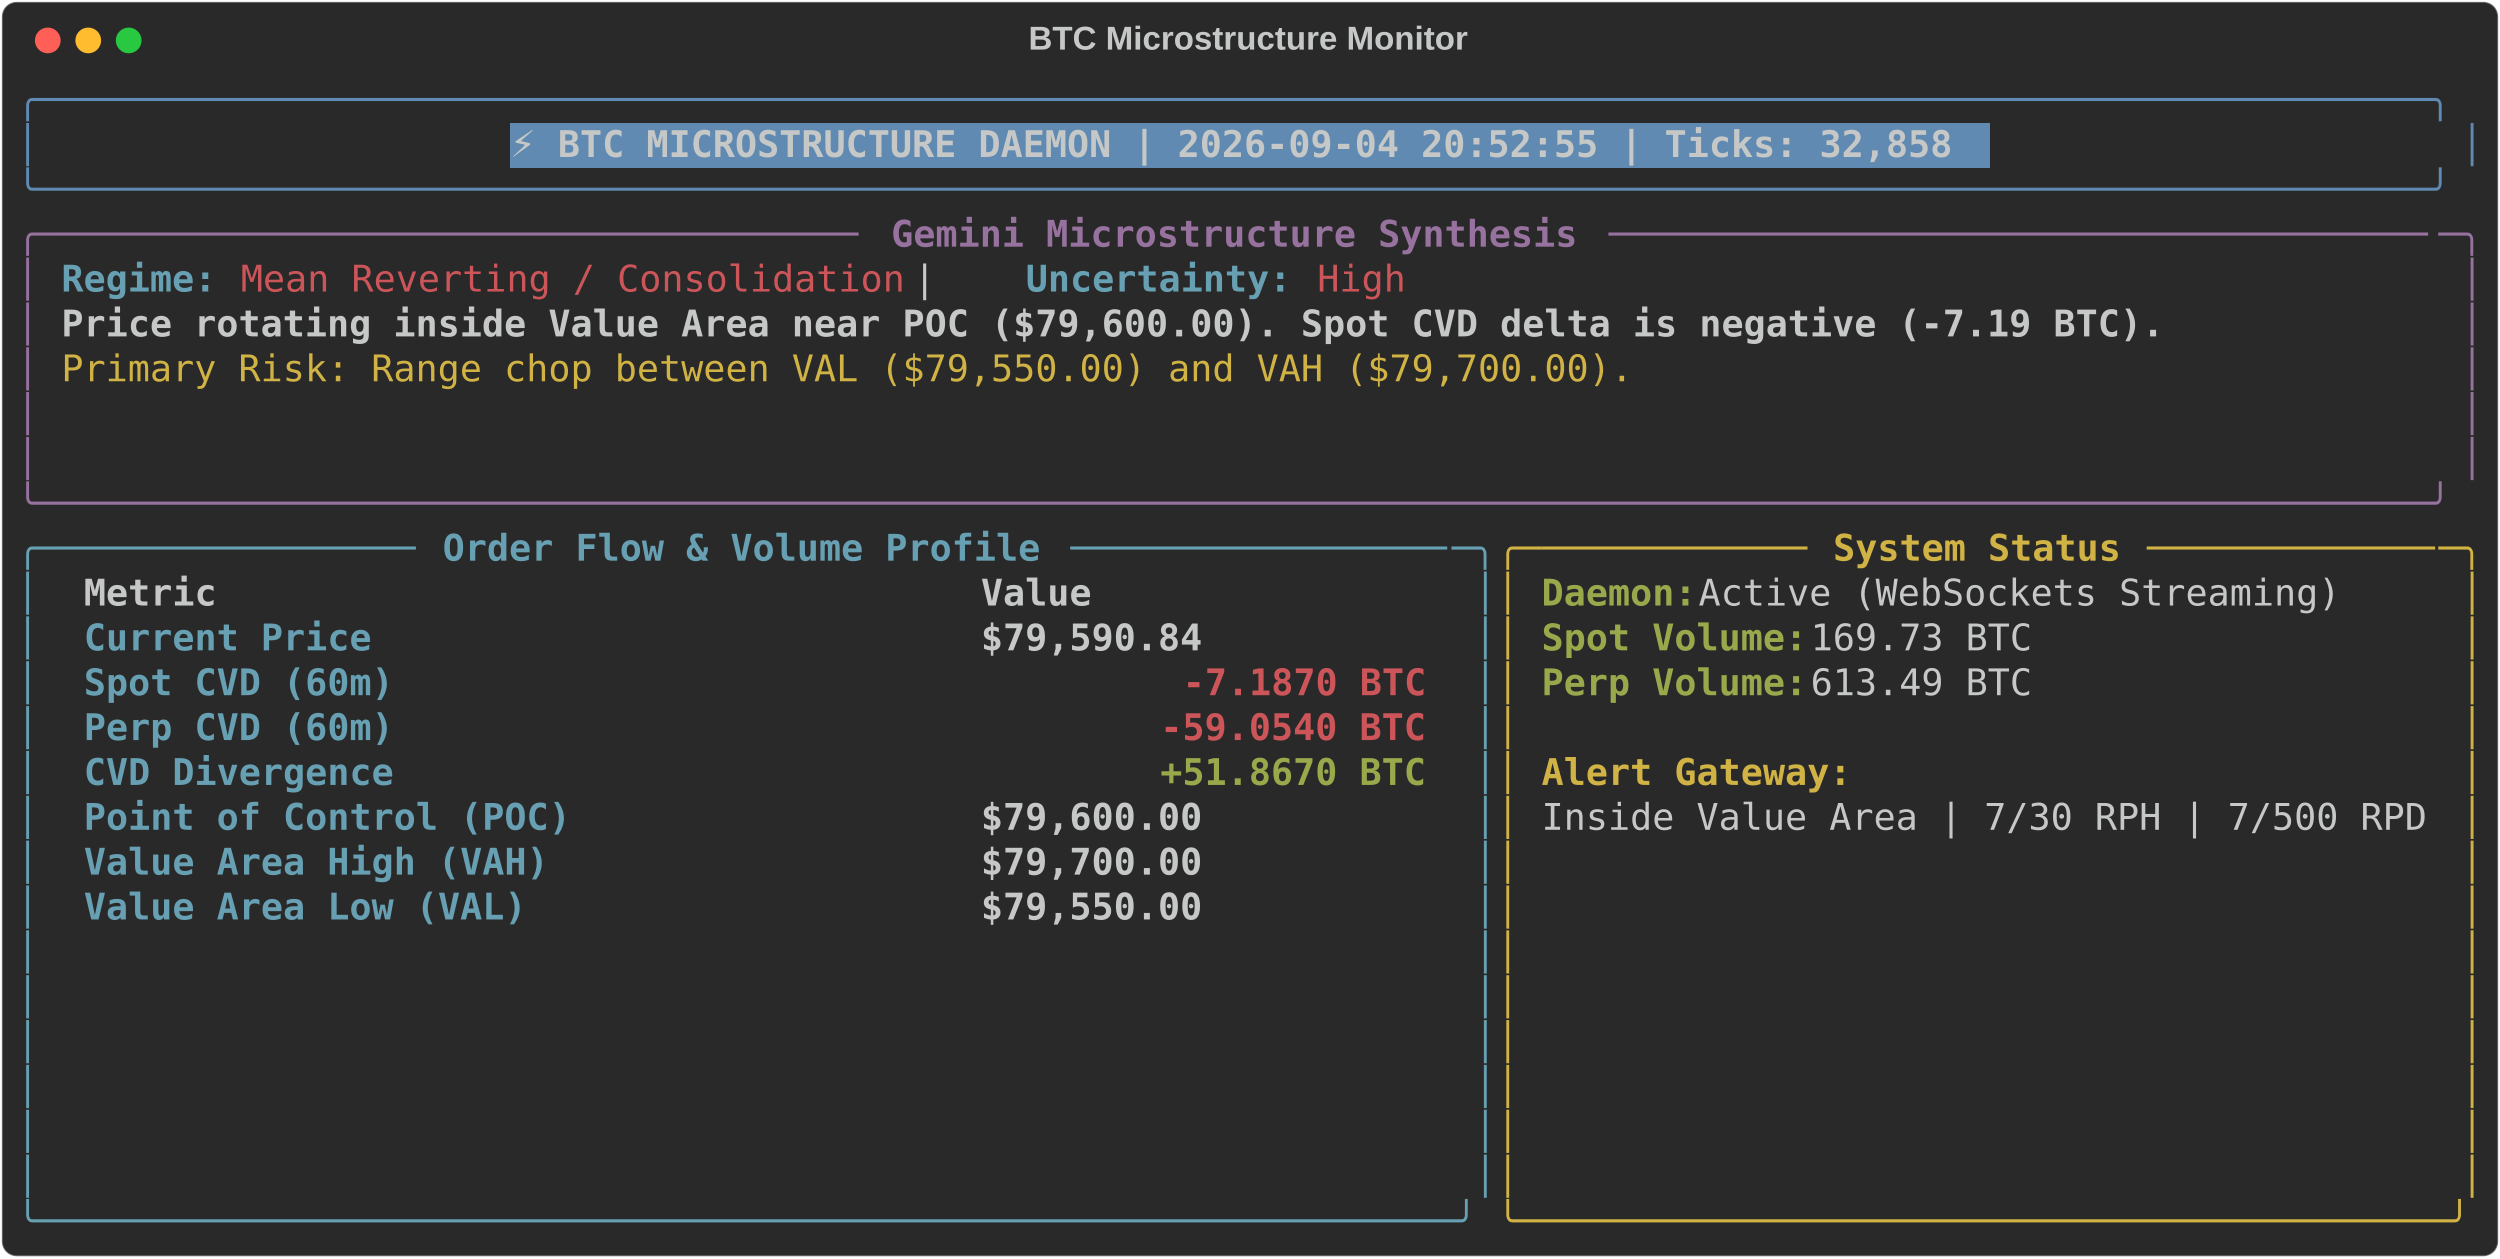
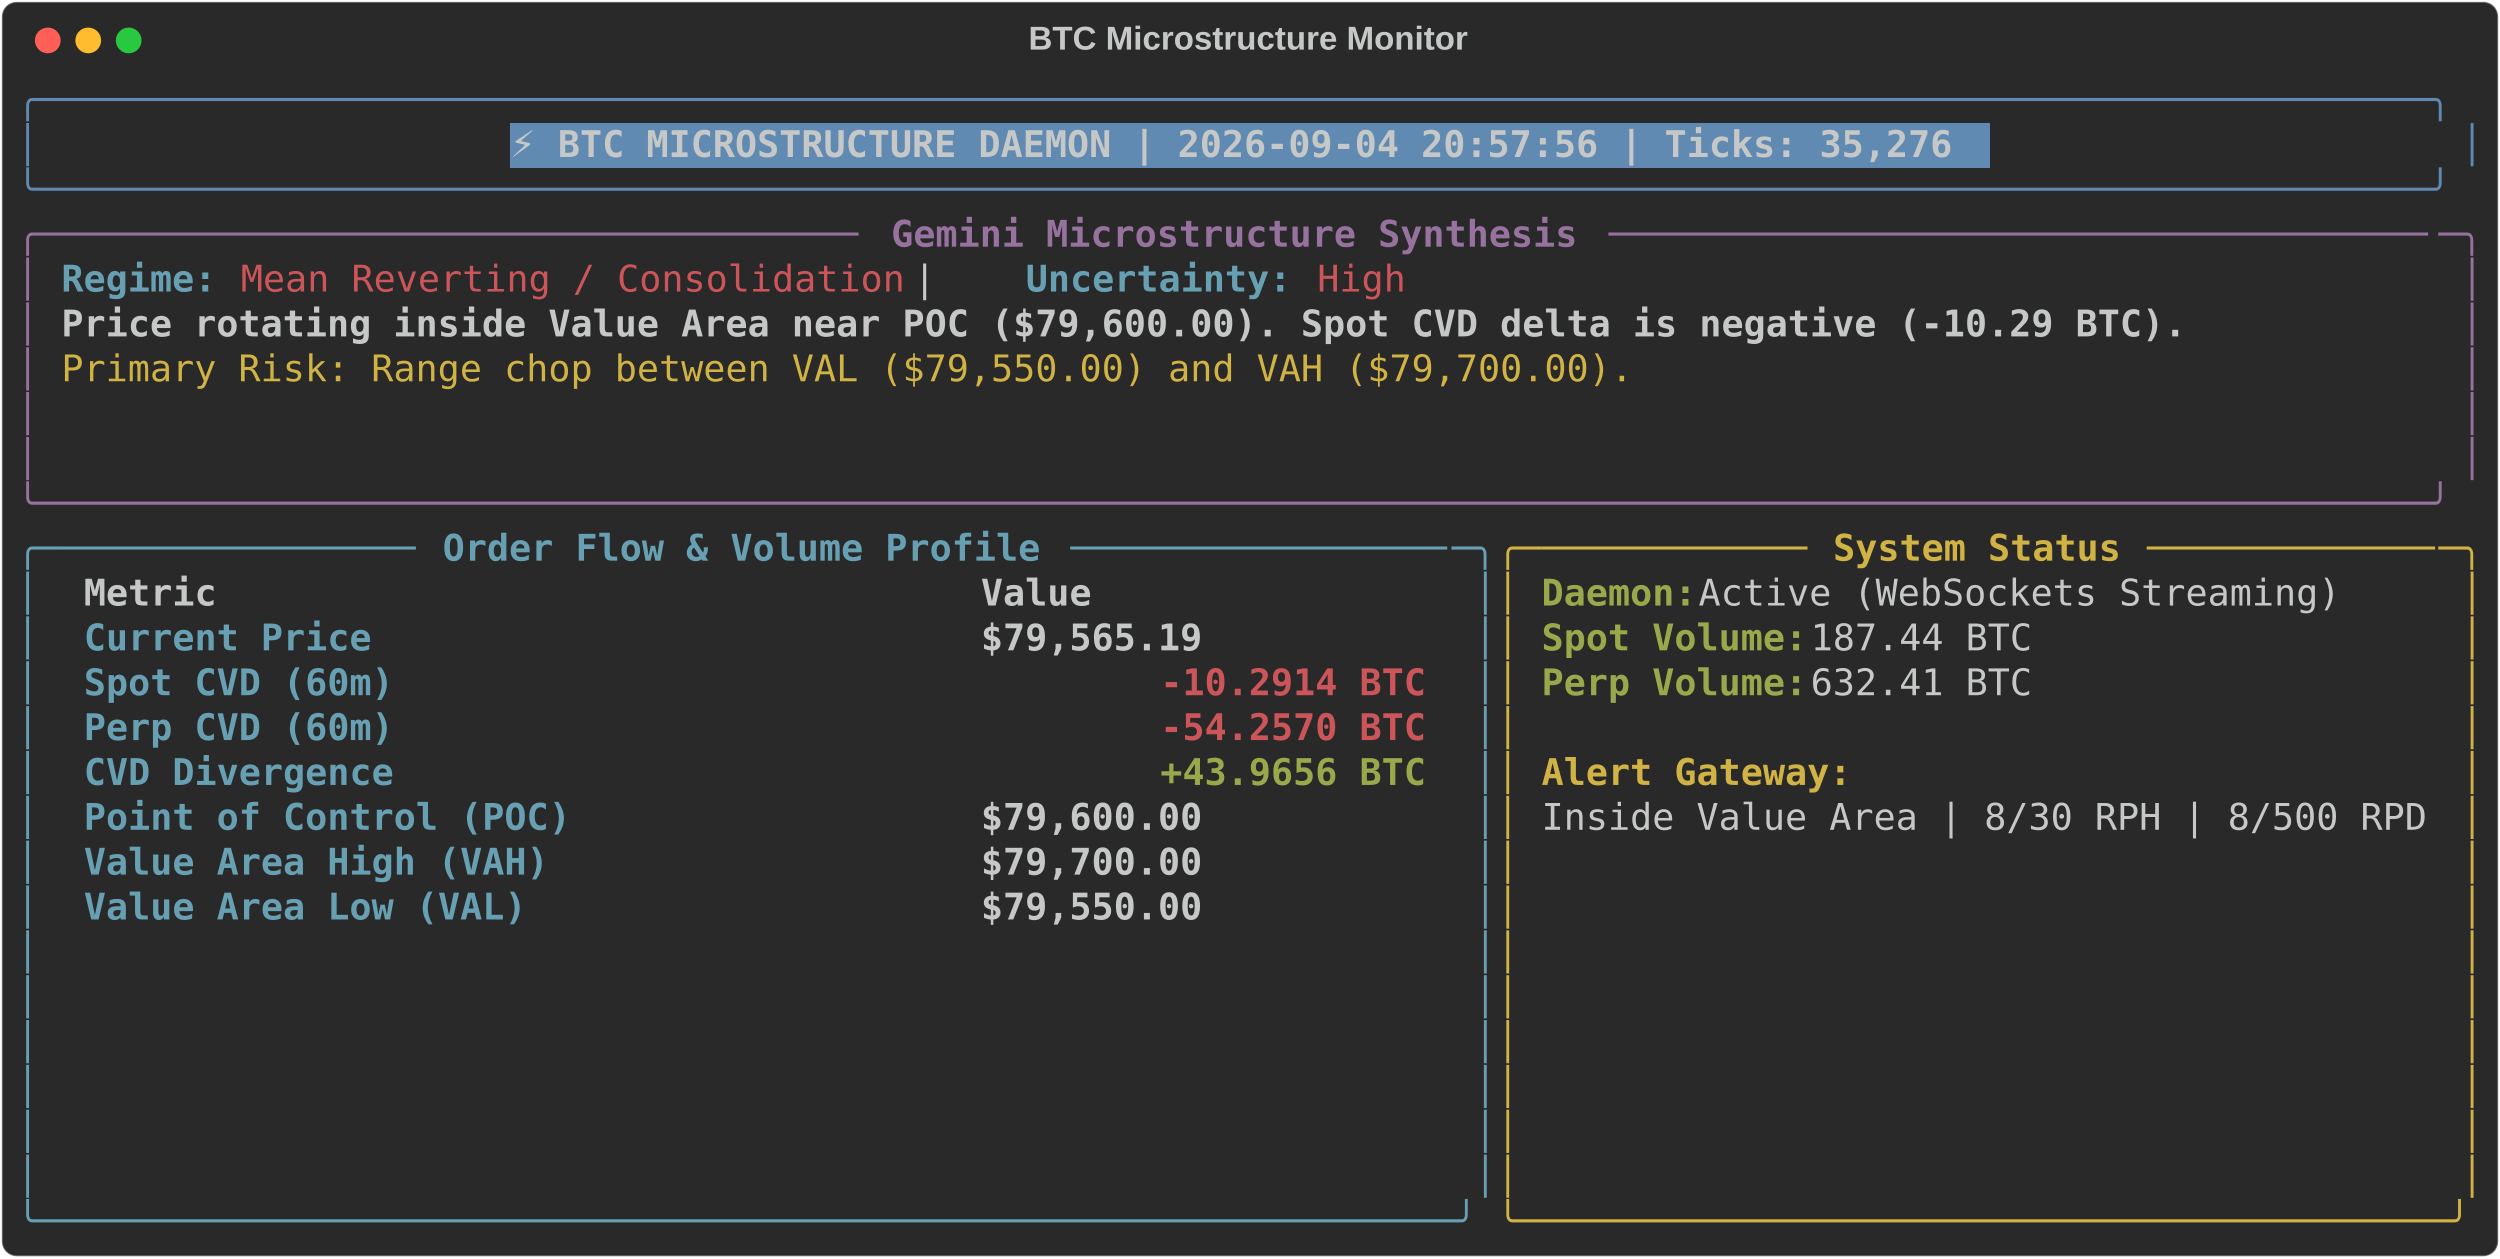
<svg xmlns="http://www.w3.org/2000/svg" class="rich-terminal" viewBox="0 0 1360 684.4">
  <style>

    @font-face {
        font-family: "Fira Code";
        src: local("FiraCode-Regular"),
                url("https://cdnjs.cloudflare.com/ajax/libs/firacode/6.2.0/woff2/FiraCode-Regular.woff2") format("woff2"),
                url("https://cdnjs.cloudflare.com/ajax/libs/firacode/6.2.0/woff/FiraCode-Regular.woff") format("woff");
        font-style: normal;
        font-weight: 400;
    }
    @font-face {
        font-family: "Fira Code";
        src: local("FiraCode-Bold"),
                url("https://cdnjs.cloudflare.com/ajax/libs/firacode/6.2.0/woff2/FiraCode-Bold.woff2") format("woff2"),
                url("https://cdnjs.cloudflare.com/ajax/libs/firacode/6.2.0/woff/FiraCode-Bold.woff") format("woff");
        font-style: bold;
        font-weight: 700;
    }

-     .terminal-4198581908-matrix {
+     .terminal-1257129643-matrix {
        font-family: Fira Code, monospace;
        font-size: 20px;
        line-height: 24.4px;
        font-variant-east-asian: full-width;
    }

-     .terminal-4198581908-title {
+     .terminal-1257129643-title {
        font-size: 18px;
        font-weight: bold;
        font-family: arial;
    }

-     .terminal-4198581908-r1 { fill: #608ab1 }
- .terminal-4198581908-r2 { fill: #c5c8c6 }
- .terminal-4198581908-r3 { fill: #c5c8c6;font-weight: bold }
- .terminal-4198581908-r4 { fill: #98729f }
- .terminal-4198581908-r5 { fill: #98729f;font-weight: bold }
- .terminal-4198581908-r6 { fill: #68a0b3;font-weight: bold }
- .terminal-4198581908-r7 { fill: #cc555a }
- .terminal-4198581908-r8 { fill: #d0b344 }
- .terminal-4198581908-r9 { fill: #68a0b3 }
- .terminal-4198581908-r10 { fill: #d0b344;font-weight: bold }
- .terminal-4198581908-r11 { fill: #98a84b;font-weight: bold }
- .terminal-4198581908-r12 { fill: #cc555a;font-weight: bold }
+     .terminal-1257129643-r1 { fill: #608ab1 }
+ .terminal-1257129643-r2 { fill: #c5c8c6 }
+ .terminal-1257129643-r3 { fill: #c5c8c6;font-weight: bold }
+ .terminal-1257129643-r4 { fill: #98729f }
+ .terminal-1257129643-r5 { fill: #98729f;font-weight: bold }
+ .terminal-1257129643-r6 { fill: #68a0b3;font-weight: bold }
+ .terminal-1257129643-r7 { fill: #cc555a }
+ .terminal-1257129643-r8 { fill: #d0b344 }
+ .terminal-1257129643-r9 { fill: #68a0b3 }
+ .terminal-1257129643-r10 { fill: #d0b344;font-weight: bold }
+ .terminal-1257129643-r11 { fill: #98a84b;font-weight: bold }
+ .terminal-1257129643-r12 { fill: #cc555a;font-weight: bold }
    </style>
  <defs>
-     <clipPath id="terminal-4198581908-clip-terminal">
+     <clipPath id="terminal-1257129643-clip-terminal">
      <rect x="0" y="0" width="1341.0" height="633.4" />
    </clipPath>
-     <clipPath id="terminal-4198581908-line-0">
+     <clipPath id="terminal-1257129643-line-0">
      <rect x="0" y="1.5" width="1342" height="24.65" />
    </clipPath>
-     <clipPath id="terminal-4198581908-line-1">
+     <clipPath id="terminal-1257129643-line-1">
      <rect x="0" y="25.9" width="1342" height="24.65" />
    </clipPath>
-     <clipPath id="terminal-4198581908-line-2">
+     <clipPath id="terminal-1257129643-line-2">
      <rect x="0" y="50.3" width="1342" height="24.65" />
    </clipPath>
-     <clipPath id="terminal-4198581908-line-3">
+     <clipPath id="terminal-1257129643-line-3">
      <rect x="0" y="74.7" width="1342" height="24.65" />
    </clipPath>
-     <clipPath id="terminal-4198581908-line-4">
+     <clipPath id="terminal-1257129643-line-4">
      <rect x="0" y="99.1" width="1342" height="24.65" />
    </clipPath>
-     <clipPath id="terminal-4198581908-line-5">
+     <clipPath id="terminal-1257129643-line-5">
      <rect x="0" y="123.5" width="1342" height="24.65" />
    </clipPath>
-     <clipPath id="terminal-4198581908-line-6">
+     <clipPath id="terminal-1257129643-line-6">
      <rect x="0" y="147.9" width="1342" height="24.65" />
    </clipPath>
-     <clipPath id="terminal-4198581908-line-7">
+     <clipPath id="terminal-1257129643-line-7">
      <rect x="0" y="172.3" width="1342" height="24.65" />
    </clipPath>
-     <clipPath id="terminal-4198581908-line-8">
+     <clipPath id="terminal-1257129643-line-8">
      <rect x="0" y="196.7" width="1342" height="24.65" />
    </clipPath>
-     <clipPath id="terminal-4198581908-line-9">
+     <clipPath id="terminal-1257129643-line-9">
      <rect x="0" y="221.1" width="1342" height="24.65" />
    </clipPath>
-     <clipPath id="terminal-4198581908-line-10">
+     <clipPath id="terminal-1257129643-line-10">
      <rect x="0" y="245.5" width="1342" height="24.65" />
    </clipPath>
-     <clipPath id="terminal-4198581908-line-11">
+     <clipPath id="terminal-1257129643-line-11">
      <rect x="0" y="269.9" width="1342" height="24.65" />
    </clipPath>
-     <clipPath id="terminal-4198581908-line-12">
+     <clipPath id="terminal-1257129643-line-12">
      <rect x="0" y="294.3" width="1342" height="24.65" />
    </clipPath>
-     <clipPath id="terminal-4198581908-line-13">
+     <clipPath id="terminal-1257129643-line-13">
      <rect x="0" y="318.7" width="1342" height="24.65" />
    </clipPath>
-     <clipPath id="terminal-4198581908-line-14">
+     <clipPath id="terminal-1257129643-line-14">
      <rect x="0" y="343.1" width="1342" height="24.65" />
    </clipPath>
-     <clipPath id="terminal-4198581908-line-15">
+     <clipPath id="terminal-1257129643-line-15">
      <rect x="0" y="367.5" width="1342" height="24.65" />
    </clipPath>
-     <clipPath id="terminal-4198581908-line-16">
+     <clipPath id="terminal-1257129643-line-16">
      <rect x="0" y="391.9" width="1342" height="24.65" />
    </clipPath>
-     <clipPath id="terminal-4198581908-line-17">
+     <clipPath id="terminal-1257129643-line-17">
      <rect x="0" y="416.3" width="1342" height="24.65" />
    </clipPath>
-     <clipPath id="terminal-4198581908-line-18">
+     <clipPath id="terminal-1257129643-line-18">
      <rect x="0" y="440.7" width="1342" height="24.65" />
    </clipPath>
-     <clipPath id="terminal-4198581908-line-19">
+     <clipPath id="terminal-1257129643-line-19">
      <rect x="0" y="465.1" width="1342" height="24.65" />
    </clipPath>
-     <clipPath id="terminal-4198581908-line-20">
+     <clipPath id="terminal-1257129643-line-20">
      <rect x="0" y="489.5" width="1342" height="24.65" />
    </clipPath>
-     <clipPath id="terminal-4198581908-line-21">
+     <clipPath id="terminal-1257129643-line-21">
      <rect x="0" y="513.9" width="1342" height="24.65" />
    </clipPath>
-     <clipPath id="terminal-4198581908-line-22">
+     <clipPath id="terminal-1257129643-line-22">
      <rect x="0" y="538.3" width="1342" height="24.65" />
    </clipPath>
-     <clipPath id="terminal-4198581908-line-23">
+     <clipPath id="terminal-1257129643-line-23">
      <rect x="0" y="562.7" width="1342" height="24.65" />
    </clipPath>
-     <clipPath id="terminal-4198581908-line-24">
+     <clipPath id="terminal-1257129643-line-24">
      <rect x="0" y="587.1" width="1342" height="24.65" />
    </clipPath>
  </defs>
  <rect fill="#292929" stroke="rgba(255,255,255,0.35)" stroke-width="1" x="1" y="1" width="1358" height="682.4" rx="8" />
-   <text class="terminal-4198581908-title" fill="#c5c8c6" text-anchor="middle" x="679" y="27">BTC Microstructure Monitor</text>
+   <text class="terminal-1257129643-title" fill="#c5c8c6" text-anchor="middle" x="679" y="27">BTC Microstructure Monitor</text>
  <g transform="translate(26,22)">
    <circle cx="0" cy="0" r="7" fill="#ff5f57" />
    <circle cx="22" cy="0" r="7" fill="#febc2e" />
    <circle cx="44" cy="0" r="7" fill="#28c840" />
  </g>
-   <g transform="translate(9, 41)" clip-path="url(#terminal-4198581908-clip-terminal)">
+   <g transform="translate(9, 41)" clip-path="url(#terminal-1257129643-clip-terminal)">
    <rect fill="#608ab1" x="268.4" y="25.9" width="805.2" height="24.65" shape-rendering="crispEdges" />
-     <g class="terminal-4198581908-matrix">
-       <text class="terminal-4198581908-r1" x="0" y="20" textLength="1342" clip-path="url(#terminal-4198581908-line-0)">╭────────────────────────────────────────────────────────────────────────────────────────────────────────────╮</text>
-       <text class="terminal-4198581908-r2" x="1342" y="20" textLength="12.2" clip-path="url(#terminal-4198581908-line-0)">
- </text>
-       <text class="terminal-4198581908-r1" x="0" y="44.4" textLength="12.2" clip-path="url(#terminal-4198581908-line-1)">│</text>
-       <text class="terminal-4198581908-r3" x="268.4" y="44.4" textLength="793" clip-path="url(#terminal-4198581908-line-1)">⚡ BTC MICROSTRUCTURE DAEMON | 2026-09-04 20:52:55 | Ticks: 32,858</text>
-       <text class="terminal-4198581908-r1" x="1329.8" y="44.4" textLength="12.2" clip-path="url(#terminal-4198581908-line-1)">│</text>
-       <text class="terminal-4198581908-r2" x="1342" y="44.4" textLength="12.2" clip-path="url(#terminal-4198581908-line-1)">
- </text>
-       <text class="terminal-4198581908-r1" x="0" y="68.8" textLength="1342" clip-path="url(#terminal-4198581908-line-2)">╰────────────────────────────────────────────────────────────────────────────────────────────────────────────╯</text>
-       <text class="terminal-4198581908-r2" x="1342" y="68.8" textLength="12.2" clip-path="url(#terminal-4198581908-line-2)">
- </text>
-       <text class="terminal-4198581908-r4" x="0" y="93.2" textLength="24.4" clip-path="url(#terminal-4198581908-line-3)">╭─</text>
-       <text class="terminal-4198581908-r4" x="24.4" y="93.2" textLength="439.2" clip-path="url(#terminal-4198581908-line-3)">────────────────────────────────────</text>
-       <text class="terminal-4198581908-r5" x="475.8" y="93.2" textLength="378.2" clip-path="url(#terminal-4198581908-line-3)">Gemini Microstructure Synthesis</text>
-       <text class="terminal-4198581908-r4" x="866.2" y="93.2" textLength="451.4" clip-path="url(#terminal-4198581908-line-3)">─────────────────────────────────────</text>
-       <text class="terminal-4198581908-r4" x="1317.6" y="93.2" textLength="24.4" clip-path="url(#terminal-4198581908-line-3)">─╮</text>
-       <text class="terminal-4198581908-r2" x="1342" y="93.2" textLength="12.2" clip-path="url(#terminal-4198581908-line-3)">
- </text>
-       <text class="terminal-4198581908-r4" x="0" y="117.6" textLength="12.2" clip-path="url(#terminal-4198581908-line-4)">│</text>
-       <text class="terminal-4198581908-r6" x="24.4" y="117.6" textLength="85.4" clip-path="url(#terminal-4198581908-line-4)">Regime:</text>
-       <text class="terminal-4198581908-r7" x="122" y="117.6" textLength="366" clip-path="url(#terminal-4198581908-line-4)">Mean Reverting / Consolidation</text>
-       <text class="terminal-4198581908-r2" x="488" y="117.6" textLength="61" clip-path="url(#terminal-4198581908-line-4)">  |  </text>
-       <text class="terminal-4198581908-r6" x="549" y="117.6" textLength="146.4" clip-path="url(#terminal-4198581908-line-4)">Uncertainty:</text>
-       <text class="terminal-4198581908-r7" x="707.6" y="117.6" textLength="48.8" clip-path="url(#terminal-4198581908-line-4)">High</text>
-       <text class="terminal-4198581908-r4" x="1329.8" y="117.6" textLength="12.2" clip-path="url(#terminal-4198581908-line-4)">│</text>
-       <text class="terminal-4198581908-r2" x="1342" y="117.6" textLength="12.2" clip-path="url(#terminal-4198581908-line-4)">
- </text>
-       <text class="terminal-4198581908-r4" x="0" y="142" textLength="12.2" clip-path="url(#terminal-4198581908-line-5)">│</text>
-       <text class="terminal-4198581908-r3" x="24.4" y="142" textLength="1159" clip-path="url(#terminal-4198581908-line-5)">Price rotating inside Value Area near POC ($79,600.00). Spot CVD delta is negative (-7.19 BTC).</text>
-       <text class="terminal-4198581908-r4" x="1329.8" y="142" textLength="12.2" clip-path="url(#terminal-4198581908-line-5)">│</text>
-       <text class="terminal-4198581908-r2" x="1342" y="142" textLength="12.2" clip-path="url(#terminal-4198581908-line-5)">
- </text>
-       <text class="terminal-4198581908-r4" x="0" y="166.4" textLength="12.2" clip-path="url(#terminal-4198581908-line-6)">│</text>
-       <text class="terminal-4198581908-r8" x="24.4" y="166.4" textLength="866.2" clip-path="url(#terminal-4198581908-line-6)">Primary Risk: Range chop between VAL ($79,550.00) and VAH ($79,700.00).</text>
-       <text class="terminal-4198581908-r4" x="1329.8" y="166.4" textLength="12.2" clip-path="url(#terminal-4198581908-line-6)">│</text>
-       <text class="terminal-4198581908-r2" x="1342" y="166.4" textLength="12.2" clip-path="url(#terminal-4198581908-line-6)">
- </text>
-       <text class="terminal-4198581908-r4" x="0" y="190.8" textLength="12.2" clip-path="url(#terminal-4198581908-line-7)">│</text>
-       <text class="terminal-4198581908-r4" x="1329.8" y="190.8" textLength="12.2" clip-path="url(#terminal-4198581908-line-7)">│</text>
-       <text class="terminal-4198581908-r2" x="1342" y="190.8" textLength="12.2" clip-path="url(#terminal-4198581908-line-7)">
- </text>
-       <text class="terminal-4198581908-r4" x="0" y="215.2" textLength="12.2" clip-path="url(#terminal-4198581908-line-8)">│</text>
-       <text class="terminal-4198581908-r4" x="1329.8" y="215.2" textLength="12.2" clip-path="url(#terminal-4198581908-line-8)">│</text>
-       <text class="terminal-4198581908-r2" x="1342" y="215.2" textLength="12.2" clip-path="url(#terminal-4198581908-line-8)">
- </text>
-       <text class="terminal-4198581908-r4" x="0" y="239.6" textLength="1342" clip-path="url(#terminal-4198581908-line-9)">╰────────────────────────────────────────────────────────────────────────────────────────────────────────────╯</text>
-       <text class="terminal-4198581908-r2" x="1342" y="239.6" textLength="12.2" clip-path="url(#terminal-4198581908-line-9)">
- </text>
-       <text class="terminal-4198581908-r9" x="0" y="264" textLength="24.4" clip-path="url(#terminal-4198581908-line-10)">╭─</text>
-       <text class="terminal-4198581908-r9" x="24.4" y="264" textLength="195.2" clip-path="url(#terminal-4198581908-line-10)">────────────────</text>
-       <text class="terminal-4198581908-r6" x="231.8" y="264" textLength="329.4" clip-path="url(#terminal-4198581908-line-10)">Order Flow &amp; Volume Profile</text>
-       <text class="terminal-4198581908-r9" x="573.4" y="264" textLength="207.4" clip-path="url(#terminal-4198581908-line-10)">─────────────────</text>
-       <text class="terminal-4198581908-r9" x="780.8" y="264" textLength="24.4" clip-path="url(#terminal-4198581908-line-10)">─╮</text>
-       <text class="terminal-4198581908-r8" x="805.2" y="264" textLength="24.4" clip-path="url(#terminal-4198581908-line-10)">╭─</text>
-       <text class="terminal-4198581908-r8" x="829.6" y="264" textLength="146.4" clip-path="url(#terminal-4198581908-line-10)">────────────</text>
-       <text class="terminal-4198581908-r10" x="988.2" y="264" textLength="158.6" clip-path="url(#terminal-4198581908-line-10)">System Status</text>
-       <text class="terminal-4198581908-r8" x="1159" y="264" textLength="158.6" clip-path="url(#terminal-4198581908-line-10)">─────────────</text>
-       <text class="terminal-4198581908-r8" x="1317.6" y="264" textLength="24.4" clip-path="url(#terminal-4198581908-line-10)">─╮</text>
-       <text class="terminal-4198581908-r2" x="1342" y="264" textLength="12.2" clip-path="url(#terminal-4198581908-line-10)">
- </text>
-       <text class="terminal-4198581908-r9" x="0" y="288.4" textLength="12.2" clip-path="url(#terminal-4198581908-line-11)">│</text>
-       <text class="terminal-4198581908-r3" x="36.6" y="288.4" textLength="463.6" clip-path="url(#terminal-4198581908-line-11)">Metric                                </text>
-       <text class="terminal-4198581908-r3" x="524.6" y="288.4" textLength="244" clip-path="url(#terminal-4198581908-line-11)">               Value</text>
-       <text class="terminal-4198581908-r9" x="793" y="288.4" textLength="12.2" clip-path="url(#terminal-4198581908-line-11)">│</text>
-       <text class="terminal-4198581908-r8" x="805.2" y="288.4" textLength="12.2" clip-path="url(#terminal-4198581908-line-11)">│</text>
-       <text class="terminal-4198581908-r11" x="829.6" y="288.4" textLength="85.4" clip-path="url(#terminal-4198581908-line-11)">Daemon:</text>
-       <text class="terminal-4198581908-r2" x="915" y="288.4" textLength="366" clip-path="url(#terminal-4198581908-line-11)"> Active (WebSockets Streaming)</text>
-       <text class="terminal-4198581908-r8" x="1329.8" y="288.4" textLength="12.2" clip-path="url(#terminal-4198581908-line-11)">│</text>
-       <text class="terminal-4198581908-r2" x="1342" y="288.4" textLength="12.2" clip-path="url(#terminal-4198581908-line-11)">
- </text>
-       <text class="terminal-4198581908-r9" x="0" y="312.8" textLength="12.2" clip-path="url(#terminal-4198581908-line-12)">│</text>
-       <text class="terminal-4198581908-r6" x="36.6" y="312.8" textLength="463.6" clip-path="url(#terminal-4198581908-line-12)">Current Price                         </text>
-       <text class="terminal-4198581908-r3" x="524.6" y="312.8" textLength="244" clip-path="url(#terminal-4198581908-line-12)">          $79,590.84</text>
-       <text class="terminal-4198581908-r9" x="793" y="312.8" textLength="12.2" clip-path="url(#terminal-4198581908-line-12)">│</text>
-       <text class="terminal-4198581908-r8" x="805.2" y="312.8" textLength="12.2" clip-path="url(#terminal-4198581908-line-12)">│</text>
-       <text class="terminal-4198581908-r11" x="829.6" y="312.8" textLength="146.4" clip-path="url(#terminal-4198581908-line-12)">Spot Volume:</text>
-       <text class="terminal-4198581908-r2" x="976" y="312.8" textLength="134.2" clip-path="url(#terminal-4198581908-line-12)"> 169.73 BTC</text>
-       <text class="terminal-4198581908-r8" x="1329.8" y="312.8" textLength="12.2" clip-path="url(#terminal-4198581908-line-12)">│</text>
-       <text class="terminal-4198581908-r2" x="1342" y="312.8" textLength="12.2" clip-path="url(#terminal-4198581908-line-12)">
- </text>
-       <text class="terminal-4198581908-r9" x="0" y="337.2" textLength="12.2" clip-path="url(#terminal-4198581908-line-13)">│</text>
-       <text class="terminal-4198581908-r6" x="36.6" y="337.2" textLength="463.6" clip-path="url(#terminal-4198581908-line-13)">Spot CVD (60m)                        </text>
-       <text class="terminal-4198581908-r12" x="634.4" y="337.2" textLength="134.2" clip-path="url(#terminal-4198581908-line-13)">-7.1870 BTC</text>
-       <text class="terminal-4198581908-r9" x="793" y="337.2" textLength="12.2" clip-path="url(#terminal-4198581908-line-13)">│</text>
-       <text class="terminal-4198581908-r8" x="805.2" y="337.2" textLength="12.2" clip-path="url(#terminal-4198581908-line-13)">│</text>
-       <text class="terminal-4198581908-r11" x="829.6" y="337.2" textLength="146.4" clip-path="url(#terminal-4198581908-line-13)">Perp Volume:</text>
-       <text class="terminal-4198581908-r2" x="976" y="337.2" textLength="134.2" clip-path="url(#terminal-4198581908-line-13)"> 613.49 BTC</text>
-       <text class="terminal-4198581908-r8" x="1329.8" y="337.2" textLength="12.2" clip-path="url(#terminal-4198581908-line-13)">│</text>
-       <text class="terminal-4198581908-r2" x="1342" y="337.2" textLength="12.2" clip-path="url(#terminal-4198581908-line-13)">
- </text>
-       <text class="terminal-4198581908-r9" x="0" y="361.6" textLength="12.2" clip-path="url(#terminal-4198581908-line-14)">│</text>
-       <text class="terminal-4198581908-r6" x="36.6" y="361.6" textLength="463.6" clip-path="url(#terminal-4198581908-line-14)">Perp CVD (60m)                        </text>
-       <text class="terminal-4198581908-r12" x="622.2" y="361.6" textLength="146.4" clip-path="url(#terminal-4198581908-line-14)">-59.0540 BTC</text>
-       <text class="terminal-4198581908-r9" x="793" y="361.6" textLength="12.2" clip-path="url(#terminal-4198581908-line-14)">│</text>
-       <text class="terminal-4198581908-r8" x="805.2" y="361.6" textLength="12.2" clip-path="url(#terminal-4198581908-line-14)">│</text>
-       <text class="terminal-4198581908-r8" x="1329.8" y="361.6" textLength="12.2" clip-path="url(#terminal-4198581908-line-14)">│</text>
-       <text class="terminal-4198581908-r2" x="1342" y="361.6" textLength="12.2" clip-path="url(#terminal-4198581908-line-14)">
- </text>
-       <text class="terminal-4198581908-r9" x="0" y="386" textLength="12.2" clip-path="url(#terminal-4198581908-line-15)">│</text>
-       <text class="terminal-4198581908-r6" x="36.6" y="386" textLength="463.6" clip-path="url(#terminal-4198581908-line-15)">CVD Divergence                        </text>
-       <text class="terminal-4198581908-r11" x="622.2" y="386" textLength="146.4" clip-path="url(#terminal-4198581908-line-15)">+51.8670 BTC</text>
-       <text class="terminal-4198581908-r9" x="793" y="386" textLength="12.2" clip-path="url(#terminal-4198581908-line-15)">│</text>
-       <text class="terminal-4198581908-r8" x="805.2" y="386" textLength="12.2" clip-path="url(#terminal-4198581908-line-15)">│</text>
-       <text class="terminal-4198581908-r10" x="829.6" y="386" textLength="170.8" clip-path="url(#terminal-4198581908-line-15)">Alert Gateway:</text>
-       <text class="terminal-4198581908-r8" x="1329.8" y="386" textLength="12.2" clip-path="url(#terminal-4198581908-line-15)">│</text>
-       <text class="terminal-4198581908-r2" x="1342" y="386" textLength="12.2" clip-path="url(#terminal-4198581908-line-15)">
- </text>
-       <text class="terminal-4198581908-r9" x="0" y="410.4" textLength="12.2" clip-path="url(#terminal-4198581908-line-16)">│</text>
-       <text class="terminal-4198581908-r6" x="36.6" y="410.4" textLength="463.6" clip-path="url(#terminal-4198581908-line-16)">Point of Control (POC)                </text>
-       <text class="terminal-4198581908-r3" x="524.6" y="410.4" textLength="244" clip-path="url(#terminal-4198581908-line-16)">          $79,600.00</text>
-       <text class="terminal-4198581908-r9" x="793" y="410.4" textLength="12.2" clip-path="url(#terminal-4198581908-line-16)">│</text>
-       <text class="terminal-4198581908-r8" x="805.2" y="410.4" textLength="12.2" clip-path="url(#terminal-4198581908-line-16)">│</text>
-       <text class="terminal-4198581908-r2" x="829.6" y="410.4" textLength="488" clip-path="url(#terminal-4198581908-line-16)">Inside Value Area | 7/30 RPH | 7/500 RPD</text>
-       <text class="terminal-4198581908-r8" x="1329.8" y="410.4" textLength="12.2" clip-path="url(#terminal-4198581908-line-16)">│</text>
-       <text class="terminal-4198581908-r2" x="1342" y="410.4" textLength="12.2" clip-path="url(#terminal-4198581908-line-16)">
- </text>
-       <text class="terminal-4198581908-r9" x="0" y="434.8" textLength="12.2" clip-path="url(#terminal-4198581908-line-17)">│</text>
-       <text class="terminal-4198581908-r6" x="36.6" y="434.8" textLength="463.6" clip-path="url(#terminal-4198581908-line-17)">Value Area High (VAH)                 </text>
-       <text class="terminal-4198581908-r3" x="524.6" y="434.8" textLength="244" clip-path="url(#terminal-4198581908-line-17)">          $79,700.00</text>
-       <text class="terminal-4198581908-r9" x="793" y="434.8" textLength="12.2" clip-path="url(#terminal-4198581908-line-17)">│</text>
-       <text class="terminal-4198581908-r8" x="805.2" y="434.8" textLength="12.2" clip-path="url(#terminal-4198581908-line-17)">│</text>
-       <text class="terminal-4198581908-r8" x="1329.8" y="434.8" textLength="12.2" clip-path="url(#terminal-4198581908-line-17)">│</text>
-       <text class="terminal-4198581908-r2" x="1342" y="434.8" textLength="12.2" clip-path="url(#terminal-4198581908-line-17)">
- </text>
-       <text class="terminal-4198581908-r9" x="0" y="459.2" textLength="12.2" clip-path="url(#terminal-4198581908-line-18)">│</text>
-       <text class="terminal-4198581908-r6" x="36.6" y="459.2" textLength="463.6" clip-path="url(#terminal-4198581908-line-18)">Value Area Low (VAL)                  </text>
-       <text class="terminal-4198581908-r3" x="524.6" y="459.2" textLength="244" clip-path="url(#terminal-4198581908-line-18)">          $79,550.00</text>
-       <text class="terminal-4198581908-r9" x="793" y="459.2" textLength="12.2" clip-path="url(#terminal-4198581908-line-18)">│</text>
-       <text class="terminal-4198581908-r8" x="805.2" y="459.2" textLength="12.2" clip-path="url(#terminal-4198581908-line-18)">│</text>
-       <text class="terminal-4198581908-r8" x="1329.8" y="459.2" textLength="12.2" clip-path="url(#terminal-4198581908-line-18)">│</text>
-       <text class="terminal-4198581908-r2" x="1342" y="459.2" textLength="12.2" clip-path="url(#terminal-4198581908-line-18)">
- </text>
-       <text class="terminal-4198581908-r9" x="0" y="483.6" textLength="12.2" clip-path="url(#terminal-4198581908-line-19)">│</text>
-       <text class="terminal-4198581908-r9" x="793" y="483.6" textLength="12.2" clip-path="url(#terminal-4198581908-line-19)">│</text>
-       <text class="terminal-4198581908-r8" x="805.2" y="483.6" textLength="12.2" clip-path="url(#terminal-4198581908-line-19)">│</text>
-       <text class="terminal-4198581908-r8" x="1329.8" y="483.6" textLength="12.2" clip-path="url(#terminal-4198581908-line-19)">│</text>
-       <text class="terminal-4198581908-r2" x="1342" y="483.6" textLength="12.2" clip-path="url(#terminal-4198581908-line-19)">
- </text>
-       <text class="terminal-4198581908-r9" x="0" y="508" textLength="12.2" clip-path="url(#terminal-4198581908-line-20)">│</text>
-       <text class="terminal-4198581908-r9" x="793" y="508" textLength="12.2" clip-path="url(#terminal-4198581908-line-20)">│</text>
-       <text class="terminal-4198581908-r8" x="805.2" y="508" textLength="12.2" clip-path="url(#terminal-4198581908-line-20)">│</text>
-       <text class="terminal-4198581908-r8" x="1329.8" y="508" textLength="12.2" clip-path="url(#terminal-4198581908-line-20)">│</text>
-       <text class="terminal-4198581908-r2" x="1342" y="508" textLength="12.2" clip-path="url(#terminal-4198581908-line-20)">
- </text>
-       <text class="terminal-4198581908-r9" x="0" y="532.4" textLength="12.2" clip-path="url(#terminal-4198581908-line-21)">│</text>
-       <text class="terminal-4198581908-r9" x="793" y="532.4" textLength="12.2" clip-path="url(#terminal-4198581908-line-21)">│</text>
-       <text class="terminal-4198581908-r8" x="805.2" y="532.4" textLength="12.2" clip-path="url(#terminal-4198581908-line-21)">│</text>
-       <text class="terminal-4198581908-r8" x="1329.8" y="532.4" textLength="12.2" clip-path="url(#terminal-4198581908-line-21)">│</text>
-       <text class="terminal-4198581908-r2" x="1342" y="532.4" textLength="12.2" clip-path="url(#terminal-4198581908-line-21)">
- </text>
-       <text class="terminal-4198581908-r9" x="0" y="556.8" textLength="12.2" clip-path="url(#terminal-4198581908-line-22)">│</text>
-       <text class="terminal-4198581908-r9" x="793" y="556.8" textLength="12.2" clip-path="url(#terminal-4198581908-line-22)">│</text>
-       <text class="terminal-4198581908-r8" x="805.2" y="556.8" textLength="12.2" clip-path="url(#terminal-4198581908-line-22)">│</text>
-       <text class="terminal-4198581908-r8" x="1329.8" y="556.8" textLength="12.2" clip-path="url(#terminal-4198581908-line-22)">│</text>
-       <text class="terminal-4198581908-r2" x="1342" y="556.8" textLength="12.2" clip-path="url(#terminal-4198581908-line-22)">
- </text>
-       <text class="terminal-4198581908-r9" x="0" y="581.2" textLength="12.2" clip-path="url(#terminal-4198581908-line-23)">│</text>
-       <text class="terminal-4198581908-r9" x="793" y="581.2" textLength="12.2" clip-path="url(#terminal-4198581908-line-23)">│</text>
-       <text class="terminal-4198581908-r8" x="805.2" y="581.2" textLength="12.2" clip-path="url(#terminal-4198581908-line-23)">│</text>
-       <text class="terminal-4198581908-r8" x="1329.8" y="581.2" textLength="12.2" clip-path="url(#terminal-4198581908-line-23)">│</text>
-       <text class="terminal-4198581908-r2" x="1342" y="581.2" textLength="12.2" clip-path="url(#terminal-4198581908-line-23)">
- </text>
-       <text class="terminal-4198581908-r9" x="0" y="605.6" textLength="12.2" clip-path="url(#terminal-4198581908-line-24)">│</text>
-       <text class="terminal-4198581908-r9" x="793" y="605.6" textLength="12.2" clip-path="url(#terminal-4198581908-line-24)">│</text>
-       <text class="terminal-4198581908-r8" x="805.2" y="605.6" textLength="12.2" clip-path="url(#terminal-4198581908-line-24)">│</text>
-       <text class="terminal-4198581908-r8" x="1329.8" y="605.6" textLength="12.2" clip-path="url(#terminal-4198581908-line-24)">│</text>
-       <text class="terminal-4198581908-r2" x="1342" y="605.6" textLength="12.2" clip-path="url(#terminal-4198581908-line-24)">
- </text>
-       <text class="terminal-4198581908-r9" x="0" y="630" textLength="805.2" clip-path="url(#terminal-4198581908-line-25)">╰────────────────────────────────────────────────────────────────╯</text>
-       <text class="terminal-4198581908-r8" x="805.2" y="630" textLength="536.8" clip-path="url(#terminal-4198581908-line-25)">╰──────────────────────────────────────────╯</text>
-       <text class="terminal-4198581908-r2" x="1342" y="630" textLength="12.2" clip-path="url(#terminal-4198581908-line-25)">
+     <g class="terminal-1257129643-matrix">
+       <text class="terminal-1257129643-r1" x="0" y="20" textLength="1342" clip-path="url(#terminal-1257129643-line-0)">╭────────────────────────────────────────────────────────────────────────────────────────────────────────────╮</text>
+       <text class="terminal-1257129643-r2" x="1342" y="20" textLength="12.2" clip-path="url(#terminal-1257129643-line-0)">
+ </text>
+       <text class="terminal-1257129643-r1" x="0" y="44.4" textLength="12.2" clip-path="url(#terminal-1257129643-line-1)">│</text>
+       <text class="terminal-1257129643-r3" x="268.4" y="44.4" textLength="793" clip-path="url(#terminal-1257129643-line-1)">⚡ BTC MICROSTRUCTURE DAEMON | 2026-09-04 20:57:56 | Ticks: 35,276</text>
+       <text class="terminal-1257129643-r1" x="1329.8" y="44.4" textLength="12.2" clip-path="url(#terminal-1257129643-line-1)">│</text>
+       <text class="terminal-1257129643-r2" x="1342" y="44.4" textLength="12.2" clip-path="url(#terminal-1257129643-line-1)">
+ </text>
+       <text class="terminal-1257129643-r1" x="0" y="68.8" textLength="1342" clip-path="url(#terminal-1257129643-line-2)">╰────────────────────────────────────────────────────────────────────────────────────────────────────────────╯</text>
+       <text class="terminal-1257129643-r2" x="1342" y="68.8" textLength="12.2" clip-path="url(#terminal-1257129643-line-2)">
+ </text>
+       <text class="terminal-1257129643-r4" x="0" y="93.2" textLength="24.4" clip-path="url(#terminal-1257129643-line-3)">╭─</text>
+       <text class="terminal-1257129643-r4" x="24.4" y="93.2" textLength="439.2" clip-path="url(#terminal-1257129643-line-3)">────────────────────────────────────</text>
+       <text class="terminal-1257129643-r5" x="475.8" y="93.2" textLength="378.2" clip-path="url(#terminal-1257129643-line-3)">Gemini Microstructure Synthesis</text>
+       <text class="terminal-1257129643-r4" x="866.2" y="93.2" textLength="451.4" clip-path="url(#terminal-1257129643-line-3)">─────────────────────────────────────</text>
+       <text class="terminal-1257129643-r4" x="1317.6" y="93.2" textLength="24.4" clip-path="url(#terminal-1257129643-line-3)">─╮</text>
+       <text class="terminal-1257129643-r2" x="1342" y="93.2" textLength="12.2" clip-path="url(#terminal-1257129643-line-3)">
+ </text>
+       <text class="terminal-1257129643-r4" x="0" y="117.6" textLength="12.2" clip-path="url(#terminal-1257129643-line-4)">│</text>
+       <text class="terminal-1257129643-r6" x="24.4" y="117.6" textLength="85.4" clip-path="url(#terminal-1257129643-line-4)">Regime:</text>
+       <text class="terminal-1257129643-r7" x="122" y="117.6" textLength="366" clip-path="url(#terminal-1257129643-line-4)">Mean Reverting / Consolidation</text>
+       <text class="terminal-1257129643-r2" x="488" y="117.6" textLength="61" clip-path="url(#terminal-1257129643-line-4)">  |  </text>
+       <text class="terminal-1257129643-r6" x="549" y="117.6" textLength="146.4" clip-path="url(#terminal-1257129643-line-4)">Uncertainty:</text>
+       <text class="terminal-1257129643-r7" x="707.6" y="117.6" textLength="48.8" clip-path="url(#terminal-1257129643-line-4)">High</text>
+       <text class="terminal-1257129643-r4" x="1329.8" y="117.6" textLength="12.2" clip-path="url(#terminal-1257129643-line-4)">│</text>
+       <text class="terminal-1257129643-r2" x="1342" y="117.6" textLength="12.2" clip-path="url(#terminal-1257129643-line-4)">
+ </text>
+       <text class="terminal-1257129643-r4" x="0" y="142" textLength="12.2" clip-path="url(#terminal-1257129643-line-5)">│</text>
+       <text class="terminal-1257129643-r3" x="24.4" y="142" textLength="1171.2" clip-path="url(#terminal-1257129643-line-5)">Price rotating inside Value Area near POC ($79,600.00). Spot CVD delta is negative (-10.29 BTC).</text>
+       <text class="terminal-1257129643-r4" x="1329.8" y="142" textLength="12.2" clip-path="url(#terminal-1257129643-line-5)">│</text>
+       <text class="terminal-1257129643-r2" x="1342" y="142" textLength="12.2" clip-path="url(#terminal-1257129643-line-5)">
+ </text>
+       <text class="terminal-1257129643-r4" x="0" y="166.4" textLength="12.2" clip-path="url(#terminal-1257129643-line-6)">│</text>
+       <text class="terminal-1257129643-r8" x="24.4" y="166.4" textLength="866.2" clip-path="url(#terminal-1257129643-line-6)">Primary Risk: Range chop between VAL ($79,550.00) and VAH ($79,700.00).</text>
+       <text class="terminal-1257129643-r4" x="1329.8" y="166.4" textLength="12.2" clip-path="url(#terminal-1257129643-line-6)">│</text>
+       <text class="terminal-1257129643-r2" x="1342" y="166.4" textLength="12.2" clip-path="url(#terminal-1257129643-line-6)">
+ </text>
+       <text class="terminal-1257129643-r4" x="0" y="190.8" textLength="12.2" clip-path="url(#terminal-1257129643-line-7)">│</text>
+       <text class="terminal-1257129643-r4" x="1329.8" y="190.8" textLength="12.2" clip-path="url(#terminal-1257129643-line-7)">│</text>
+       <text class="terminal-1257129643-r2" x="1342" y="190.8" textLength="12.2" clip-path="url(#terminal-1257129643-line-7)">
+ </text>
+       <text class="terminal-1257129643-r4" x="0" y="215.2" textLength="12.2" clip-path="url(#terminal-1257129643-line-8)">│</text>
+       <text class="terminal-1257129643-r4" x="1329.8" y="215.2" textLength="12.2" clip-path="url(#terminal-1257129643-line-8)">│</text>
+       <text class="terminal-1257129643-r2" x="1342" y="215.2" textLength="12.2" clip-path="url(#terminal-1257129643-line-8)">
+ </text>
+       <text class="terminal-1257129643-r4" x="0" y="239.6" textLength="1342" clip-path="url(#terminal-1257129643-line-9)">╰────────────────────────────────────────────────────────────────────────────────────────────────────────────╯</text>
+       <text class="terminal-1257129643-r2" x="1342" y="239.6" textLength="12.2" clip-path="url(#terminal-1257129643-line-9)">
+ </text>
+       <text class="terminal-1257129643-r9" x="0" y="264" textLength="24.4" clip-path="url(#terminal-1257129643-line-10)">╭─</text>
+       <text class="terminal-1257129643-r9" x="24.4" y="264" textLength="195.2" clip-path="url(#terminal-1257129643-line-10)">────────────────</text>
+       <text class="terminal-1257129643-r6" x="231.8" y="264" textLength="329.4" clip-path="url(#terminal-1257129643-line-10)">Order Flow &amp; Volume Profile</text>
+       <text class="terminal-1257129643-r9" x="573.4" y="264" textLength="207.4" clip-path="url(#terminal-1257129643-line-10)">─────────────────</text>
+       <text class="terminal-1257129643-r9" x="780.8" y="264" textLength="24.4" clip-path="url(#terminal-1257129643-line-10)">─╮</text>
+       <text class="terminal-1257129643-r8" x="805.2" y="264" textLength="24.4" clip-path="url(#terminal-1257129643-line-10)">╭─</text>
+       <text class="terminal-1257129643-r8" x="829.6" y="264" textLength="146.4" clip-path="url(#terminal-1257129643-line-10)">────────────</text>
+       <text class="terminal-1257129643-r10" x="988.2" y="264" textLength="158.6" clip-path="url(#terminal-1257129643-line-10)">System Status</text>
+       <text class="terminal-1257129643-r8" x="1159" y="264" textLength="158.6" clip-path="url(#terminal-1257129643-line-10)">─────────────</text>
+       <text class="terminal-1257129643-r8" x="1317.6" y="264" textLength="24.4" clip-path="url(#terminal-1257129643-line-10)">─╮</text>
+       <text class="terminal-1257129643-r2" x="1342" y="264" textLength="12.2" clip-path="url(#terminal-1257129643-line-10)">
+ </text>
+       <text class="terminal-1257129643-r9" x="0" y="288.4" textLength="12.2" clip-path="url(#terminal-1257129643-line-11)">│</text>
+       <text class="terminal-1257129643-r3" x="36.6" y="288.4" textLength="463.6" clip-path="url(#terminal-1257129643-line-11)">Metric                                </text>
+       <text class="terminal-1257129643-r3" x="524.6" y="288.4" textLength="244" clip-path="url(#terminal-1257129643-line-11)">               Value</text>
+       <text class="terminal-1257129643-r9" x="793" y="288.4" textLength="12.2" clip-path="url(#terminal-1257129643-line-11)">│</text>
+       <text class="terminal-1257129643-r8" x="805.2" y="288.4" textLength="12.2" clip-path="url(#terminal-1257129643-line-11)">│</text>
+       <text class="terminal-1257129643-r11" x="829.6" y="288.4" textLength="85.4" clip-path="url(#terminal-1257129643-line-11)">Daemon:</text>
+       <text class="terminal-1257129643-r2" x="915" y="288.4" textLength="366" clip-path="url(#terminal-1257129643-line-11)"> Active (WebSockets Streaming)</text>
+       <text class="terminal-1257129643-r8" x="1329.8" y="288.4" textLength="12.2" clip-path="url(#terminal-1257129643-line-11)">│</text>
+       <text class="terminal-1257129643-r2" x="1342" y="288.4" textLength="12.2" clip-path="url(#terminal-1257129643-line-11)">
+ </text>
+       <text class="terminal-1257129643-r9" x="0" y="312.8" textLength="12.2" clip-path="url(#terminal-1257129643-line-12)">│</text>
+       <text class="terminal-1257129643-r6" x="36.6" y="312.8" textLength="463.6" clip-path="url(#terminal-1257129643-line-12)">Current Price                         </text>
+       <text class="terminal-1257129643-r3" x="524.6" y="312.8" textLength="244" clip-path="url(#terminal-1257129643-line-12)">          $79,565.19</text>
+       <text class="terminal-1257129643-r9" x="793" y="312.8" textLength="12.2" clip-path="url(#terminal-1257129643-line-12)">│</text>
+       <text class="terminal-1257129643-r8" x="805.2" y="312.8" textLength="12.2" clip-path="url(#terminal-1257129643-line-12)">│</text>
+       <text class="terminal-1257129643-r11" x="829.6" y="312.8" textLength="146.4" clip-path="url(#terminal-1257129643-line-12)">Spot Volume:</text>
+       <text class="terminal-1257129643-r2" x="976" y="312.8" textLength="134.2" clip-path="url(#terminal-1257129643-line-12)"> 187.44 BTC</text>
+       <text class="terminal-1257129643-r8" x="1329.8" y="312.8" textLength="12.2" clip-path="url(#terminal-1257129643-line-12)">│</text>
+       <text class="terminal-1257129643-r2" x="1342" y="312.8" textLength="12.2" clip-path="url(#terminal-1257129643-line-12)">
+ </text>
+       <text class="terminal-1257129643-r9" x="0" y="337.2" textLength="12.2" clip-path="url(#terminal-1257129643-line-13)">│</text>
+       <text class="terminal-1257129643-r6" x="36.6" y="337.2" textLength="463.6" clip-path="url(#terminal-1257129643-line-13)">Spot CVD (60m)                        </text>
+       <text class="terminal-1257129643-r12" x="622.2" y="337.2" textLength="146.4" clip-path="url(#terminal-1257129643-line-13)">-10.2914 BTC</text>
+       <text class="terminal-1257129643-r9" x="793" y="337.2" textLength="12.2" clip-path="url(#terminal-1257129643-line-13)">│</text>
+       <text class="terminal-1257129643-r8" x="805.2" y="337.2" textLength="12.2" clip-path="url(#terminal-1257129643-line-13)">│</text>
+       <text class="terminal-1257129643-r11" x="829.6" y="337.2" textLength="146.4" clip-path="url(#terminal-1257129643-line-13)">Perp Volume:</text>
+       <text class="terminal-1257129643-r2" x="976" y="337.2" textLength="134.2" clip-path="url(#terminal-1257129643-line-13)"> 632.41 BTC</text>
+       <text class="terminal-1257129643-r8" x="1329.8" y="337.2" textLength="12.2" clip-path="url(#terminal-1257129643-line-13)">│</text>
+       <text class="terminal-1257129643-r2" x="1342" y="337.2" textLength="12.2" clip-path="url(#terminal-1257129643-line-13)">
+ </text>
+       <text class="terminal-1257129643-r9" x="0" y="361.6" textLength="12.2" clip-path="url(#terminal-1257129643-line-14)">│</text>
+       <text class="terminal-1257129643-r6" x="36.6" y="361.6" textLength="463.6" clip-path="url(#terminal-1257129643-line-14)">Perp CVD (60m)                        </text>
+       <text class="terminal-1257129643-r12" x="622.2" y="361.6" textLength="146.4" clip-path="url(#terminal-1257129643-line-14)">-54.2570 BTC</text>
+       <text class="terminal-1257129643-r9" x="793" y="361.6" textLength="12.2" clip-path="url(#terminal-1257129643-line-14)">│</text>
+       <text class="terminal-1257129643-r8" x="805.2" y="361.6" textLength="12.2" clip-path="url(#terminal-1257129643-line-14)">│</text>
+       <text class="terminal-1257129643-r8" x="1329.8" y="361.6" textLength="12.2" clip-path="url(#terminal-1257129643-line-14)">│</text>
+       <text class="terminal-1257129643-r2" x="1342" y="361.6" textLength="12.2" clip-path="url(#terminal-1257129643-line-14)">
+ </text>
+       <text class="terminal-1257129643-r9" x="0" y="386" textLength="12.2" clip-path="url(#terminal-1257129643-line-15)">│</text>
+       <text class="terminal-1257129643-r6" x="36.6" y="386" textLength="463.6" clip-path="url(#terminal-1257129643-line-15)">CVD Divergence                        </text>
+       <text class="terminal-1257129643-r11" x="622.2" y="386" textLength="146.4" clip-path="url(#terminal-1257129643-line-15)">+43.9656 BTC</text>
+       <text class="terminal-1257129643-r9" x="793" y="386" textLength="12.2" clip-path="url(#terminal-1257129643-line-15)">│</text>
+       <text class="terminal-1257129643-r8" x="805.2" y="386" textLength="12.2" clip-path="url(#terminal-1257129643-line-15)">│</text>
+       <text class="terminal-1257129643-r10" x="829.6" y="386" textLength="170.8" clip-path="url(#terminal-1257129643-line-15)">Alert Gateway:</text>
+       <text class="terminal-1257129643-r8" x="1329.8" y="386" textLength="12.2" clip-path="url(#terminal-1257129643-line-15)">│</text>
+       <text class="terminal-1257129643-r2" x="1342" y="386" textLength="12.2" clip-path="url(#terminal-1257129643-line-15)">
+ </text>
+       <text class="terminal-1257129643-r9" x="0" y="410.4" textLength="12.2" clip-path="url(#terminal-1257129643-line-16)">│</text>
+       <text class="terminal-1257129643-r6" x="36.6" y="410.4" textLength="463.6" clip-path="url(#terminal-1257129643-line-16)">Point of Control (POC)                </text>
+       <text class="terminal-1257129643-r3" x="524.6" y="410.4" textLength="244" clip-path="url(#terminal-1257129643-line-16)">          $79,600.00</text>
+       <text class="terminal-1257129643-r9" x="793" y="410.4" textLength="12.2" clip-path="url(#terminal-1257129643-line-16)">│</text>
+       <text class="terminal-1257129643-r8" x="805.2" y="410.4" textLength="12.2" clip-path="url(#terminal-1257129643-line-16)">│</text>
+       <text class="terminal-1257129643-r2" x="829.6" y="410.4" textLength="488" clip-path="url(#terminal-1257129643-line-16)">Inside Value Area | 8/30 RPH | 8/500 RPD</text>
+       <text class="terminal-1257129643-r8" x="1329.8" y="410.4" textLength="12.2" clip-path="url(#terminal-1257129643-line-16)">│</text>
+       <text class="terminal-1257129643-r2" x="1342" y="410.4" textLength="12.2" clip-path="url(#terminal-1257129643-line-16)">
+ </text>
+       <text class="terminal-1257129643-r9" x="0" y="434.8" textLength="12.2" clip-path="url(#terminal-1257129643-line-17)">│</text>
+       <text class="terminal-1257129643-r6" x="36.6" y="434.8" textLength="463.6" clip-path="url(#terminal-1257129643-line-17)">Value Area High (VAH)                 </text>
+       <text class="terminal-1257129643-r3" x="524.6" y="434.8" textLength="244" clip-path="url(#terminal-1257129643-line-17)">          $79,700.00</text>
+       <text class="terminal-1257129643-r9" x="793" y="434.8" textLength="12.2" clip-path="url(#terminal-1257129643-line-17)">│</text>
+       <text class="terminal-1257129643-r8" x="805.2" y="434.8" textLength="12.2" clip-path="url(#terminal-1257129643-line-17)">│</text>
+       <text class="terminal-1257129643-r8" x="1329.8" y="434.8" textLength="12.2" clip-path="url(#terminal-1257129643-line-17)">│</text>
+       <text class="terminal-1257129643-r2" x="1342" y="434.8" textLength="12.2" clip-path="url(#terminal-1257129643-line-17)">
+ </text>
+       <text class="terminal-1257129643-r9" x="0" y="459.2" textLength="12.2" clip-path="url(#terminal-1257129643-line-18)">│</text>
+       <text class="terminal-1257129643-r6" x="36.6" y="459.2" textLength="463.6" clip-path="url(#terminal-1257129643-line-18)">Value Area Low (VAL)                  </text>
+       <text class="terminal-1257129643-r3" x="524.6" y="459.2" textLength="244" clip-path="url(#terminal-1257129643-line-18)">          $79,550.00</text>
+       <text class="terminal-1257129643-r9" x="793" y="459.2" textLength="12.2" clip-path="url(#terminal-1257129643-line-18)">│</text>
+       <text class="terminal-1257129643-r8" x="805.2" y="459.2" textLength="12.2" clip-path="url(#terminal-1257129643-line-18)">│</text>
+       <text class="terminal-1257129643-r8" x="1329.8" y="459.2" textLength="12.2" clip-path="url(#terminal-1257129643-line-18)">│</text>
+       <text class="terminal-1257129643-r2" x="1342" y="459.2" textLength="12.2" clip-path="url(#terminal-1257129643-line-18)">
+ </text>
+       <text class="terminal-1257129643-r9" x="0" y="483.6" textLength="12.2" clip-path="url(#terminal-1257129643-line-19)">│</text>
+       <text class="terminal-1257129643-r9" x="793" y="483.6" textLength="12.2" clip-path="url(#terminal-1257129643-line-19)">│</text>
+       <text class="terminal-1257129643-r8" x="805.2" y="483.6" textLength="12.2" clip-path="url(#terminal-1257129643-line-19)">│</text>
+       <text class="terminal-1257129643-r8" x="1329.8" y="483.6" textLength="12.2" clip-path="url(#terminal-1257129643-line-19)">│</text>
+       <text class="terminal-1257129643-r2" x="1342" y="483.6" textLength="12.2" clip-path="url(#terminal-1257129643-line-19)">
+ </text>
+       <text class="terminal-1257129643-r9" x="0" y="508" textLength="12.2" clip-path="url(#terminal-1257129643-line-20)">│</text>
+       <text class="terminal-1257129643-r9" x="793" y="508" textLength="12.2" clip-path="url(#terminal-1257129643-line-20)">│</text>
+       <text class="terminal-1257129643-r8" x="805.2" y="508" textLength="12.2" clip-path="url(#terminal-1257129643-line-20)">│</text>
+       <text class="terminal-1257129643-r8" x="1329.8" y="508" textLength="12.2" clip-path="url(#terminal-1257129643-line-20)">│</text>
+       <text class="terminal-1257129643-r2" x="1342" y="508" textLength="12.2" clip-path="url(#terminal-1257129643-line-20)">
+ </text>
+       <text class="terminal-1257129643-r9" x="0" y="532.4" textLength="12.2" clip-path="url(#terminal-1257129643-line-21)">│</text>
+       <text class="terminal-1257129643-r9" x="793" y="532.4" textLength="12.2" clip-path="url(#terminal-1257129643-line-21)">│</text>
+       <text class="terminal-1257129643-r8" x="805.2" y="532.4" textLength="12.2" clip-path="url(#terminal-1257129643-line-21)">│</text>
+       <text class="terminal-1257129643-r8" x="1329.8" y="532.4" textLength="12.2" clip-path="url(#terminal-1257129643-line-21)">│</text>
+       <text class="terminal-1257129643-r2" x="1342" y="532.4" textLength="12.2" clip-path="url(#terminal-1257129643-line-21)">
+ </text>
+       <text class="terminal-1257129643-r9" x="0" y="556.8" textLength="12.2" clip-path="url(#terminal-1257129643-line-22)">│</text>
+       <text class="terminal-1257129643-r9" x="793" y="556.8" textLength="12.2" clip-path="url(#terminal-1257129643-line-22)">│</text>
+       <text class="terminal-1257129643-r8" x="805.2" y="556.8" textLength="12.2" clip-path="url(#terminal-1257129643-line-22)">│</text>
+       <text class="terminal-1257129643-r8" x="1329.8" y="556.8" textLength="12.2" clip-path="url(#terminal-1257129643-line-22)">│</text>
+       <text class="terminal-1257129643-r2" x="1342" y="556.8" textLength="12.2" clip-path="url(#terminal-1257129643-line-22)">
+ </text>
+       <text class="terminal-1257129643-r9" x="0" y="581.2" textLength="12.2" clip-path="url(#terminal-1257129643-line-23)">│</text>
+       <text class="terminal-1257129643-r9" x="793" y="581.2" textLength="12.2" clip-path="url(#terminal-1257129643-line-23)">│</text>
+       <text class="terminal-1257129643-r8" x="805.2" y="581.2" textLength="12.2" clip-path="url(#terminal-1257129643-line-23)">│</text>
+       <text class="terminal-1257129643-r8" x="1329.8" y="581.2" textLength="12.2" clip-path="url(#terminal-1257129643-line-23)">│</text>
+       <text class="terminal-1257129643-r2" x="1342" y="581.2" textLength="12.2" clip-path="url(#terminal-1257129643-line-23)">
+ </text>
+       <text class="terminal-1257129643-r9" x="0" y="605.6" textLength="12.2" clip-path="url(#terminal-1257129643-line-24)">│</text>
+       <text class="terminal-1257129643-r9" x="793" y="605.6" textLength="12.2" clip-path="url(#terminal-1257129643-line-24)">│</text>
+       <text class="terminal-1257129643-r8" x="805.2" y="605.6" textLength="12.2" clip-path="url(#terminal-1257129643-line-24)">│</text>
+       <text class="terminal-1257129643-r8" x="1329.8" y="605.6" textLength="12.2" clip-path="url(#terminal-1257129643-line-24)">│</text>
+       <text class="terminal-1257129643-r2" x="1342" y="605.6" textLength="12.2" clip-path="url(#terminal-1257129643-line-24)">
+ </text>
+       <text class="terminal-1257129643-r9" x="0" y="630" textLength="805.2" clip-path="url(#terminal-1257129643-line-25)">╰────────────────────────────────────────────────────────────────╯</text>
+       <text class="terminal-1257129643-r8" x="805.2" y="630" textLength="536.8" clip-path="url(#terminal-1257129643-line-25)">╰──────────────────────────────────────────╯</text>
+       <text class="terminal-1257129643-r2" x="1342" y="630" textLength="12.2" clip-path="url(#terminal-1257129643-line-25)">
</text>
    </g>
  </g>
</svg>
